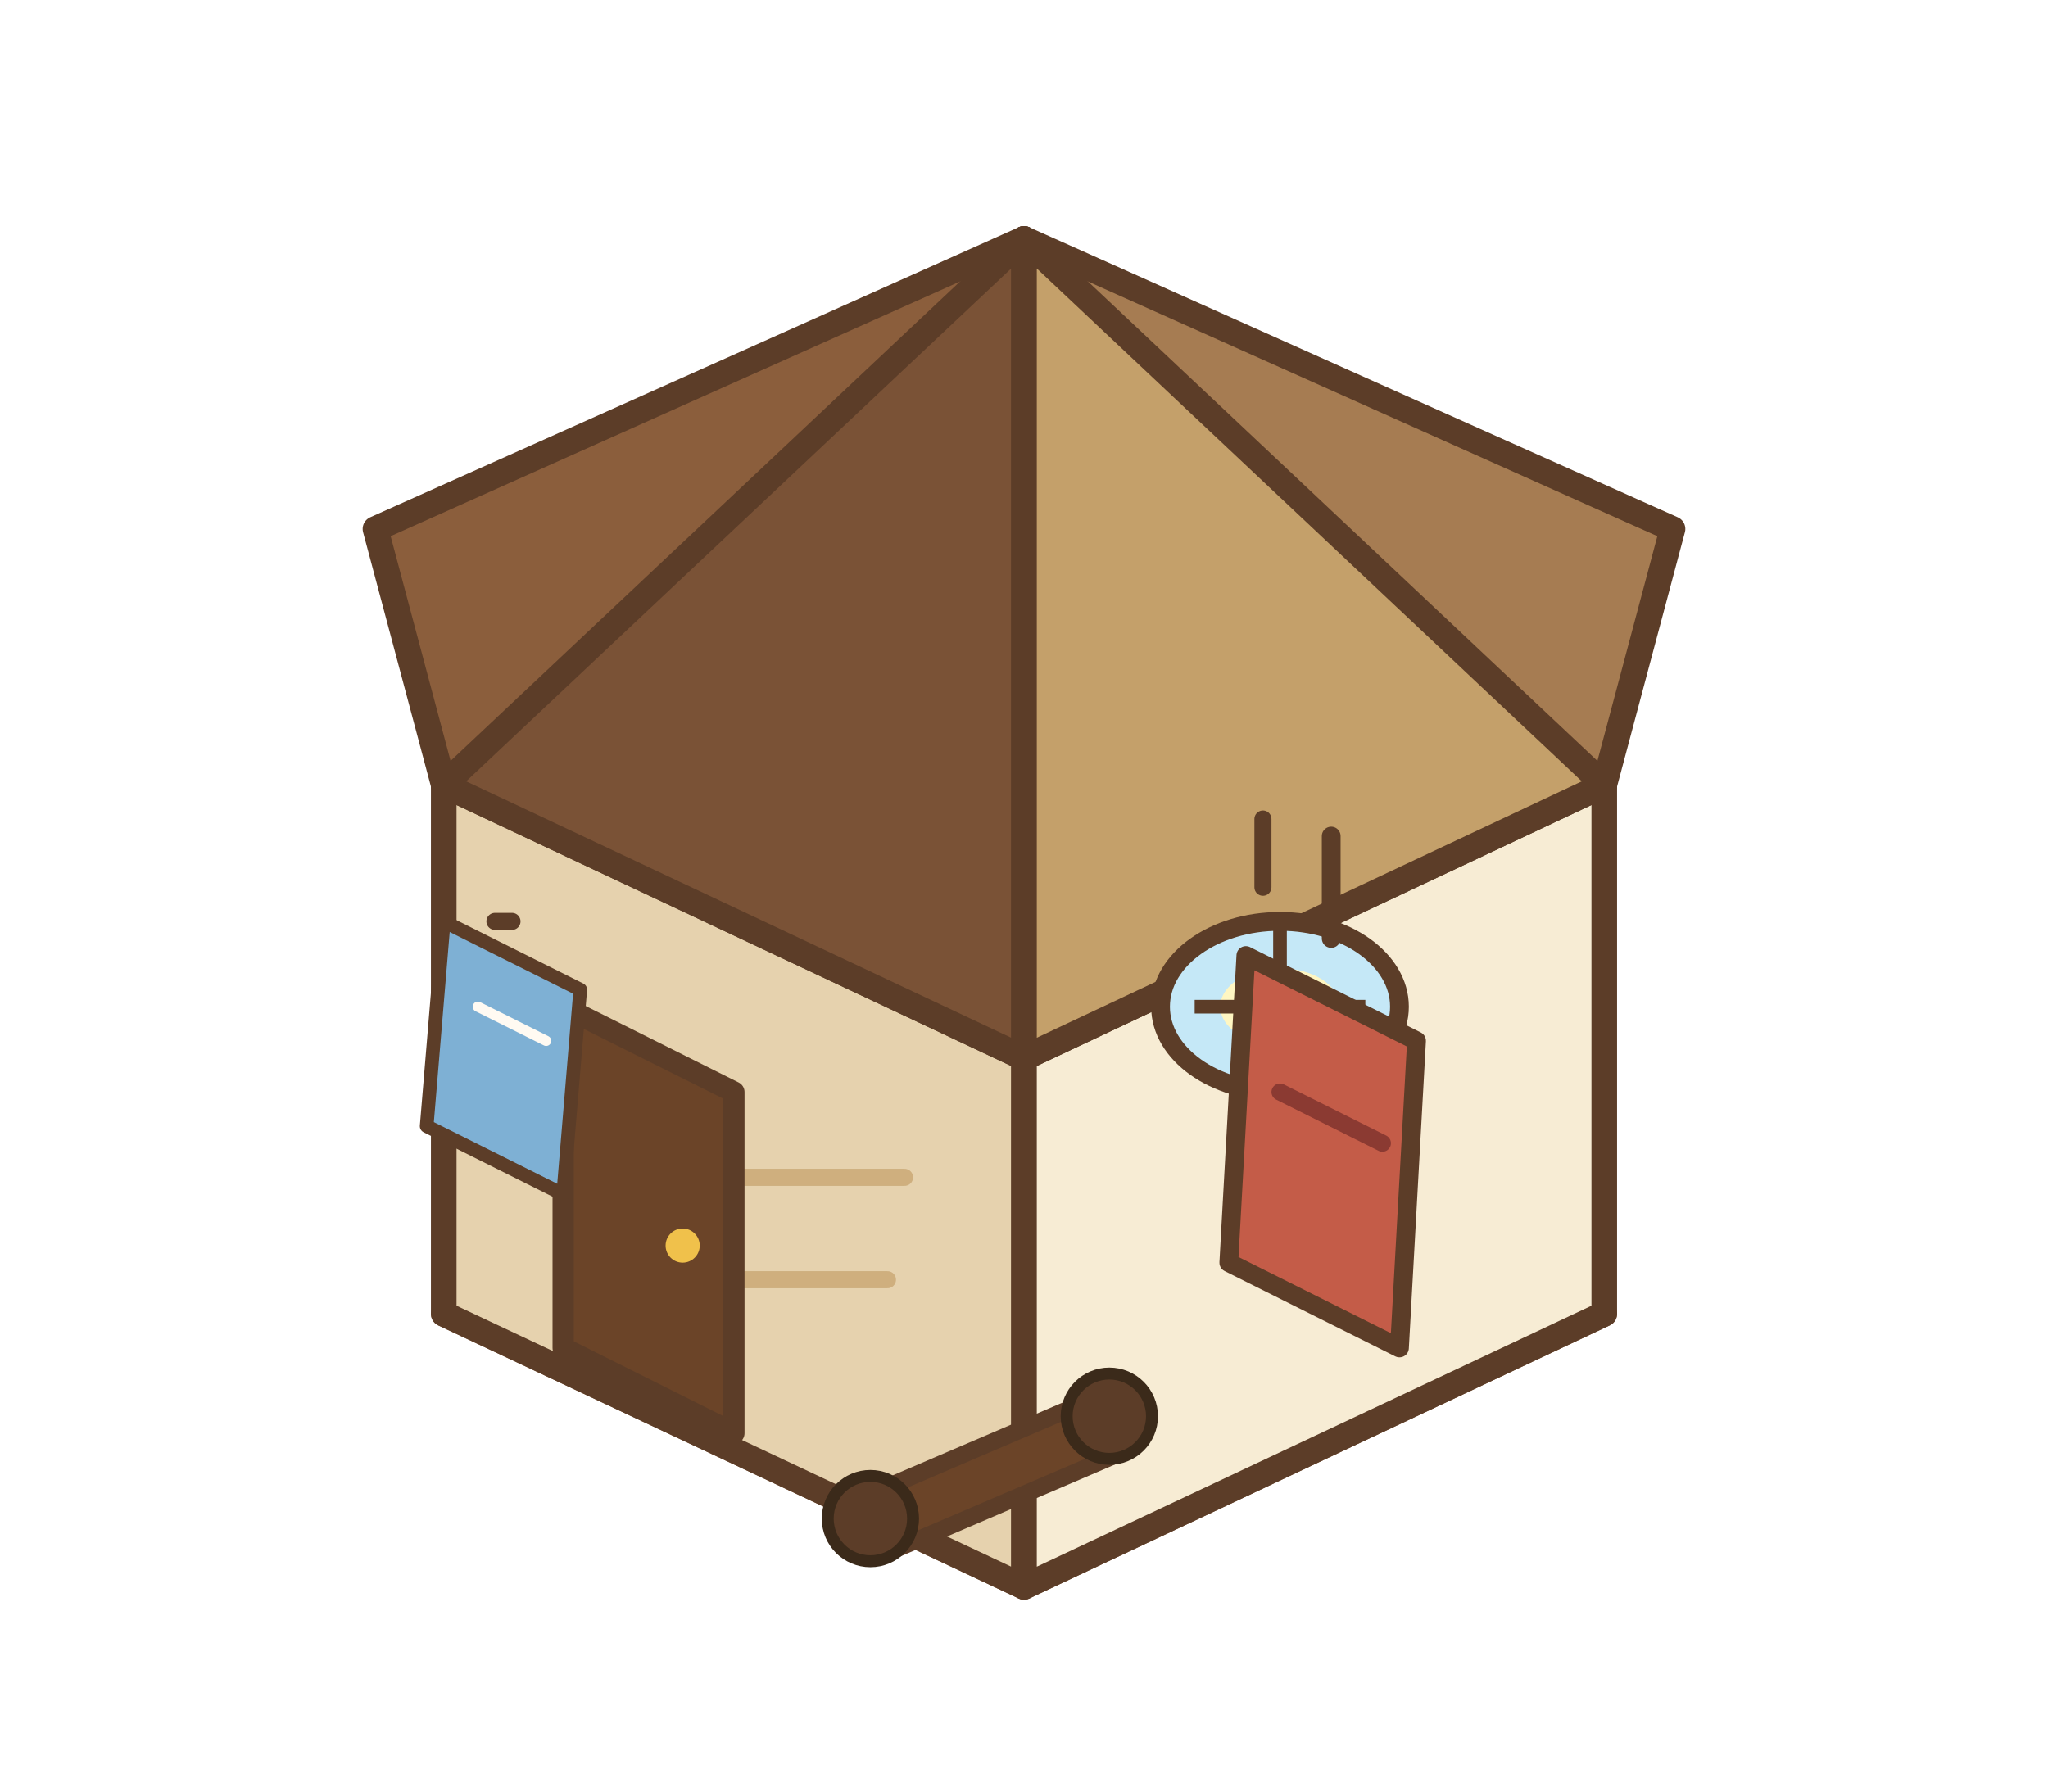
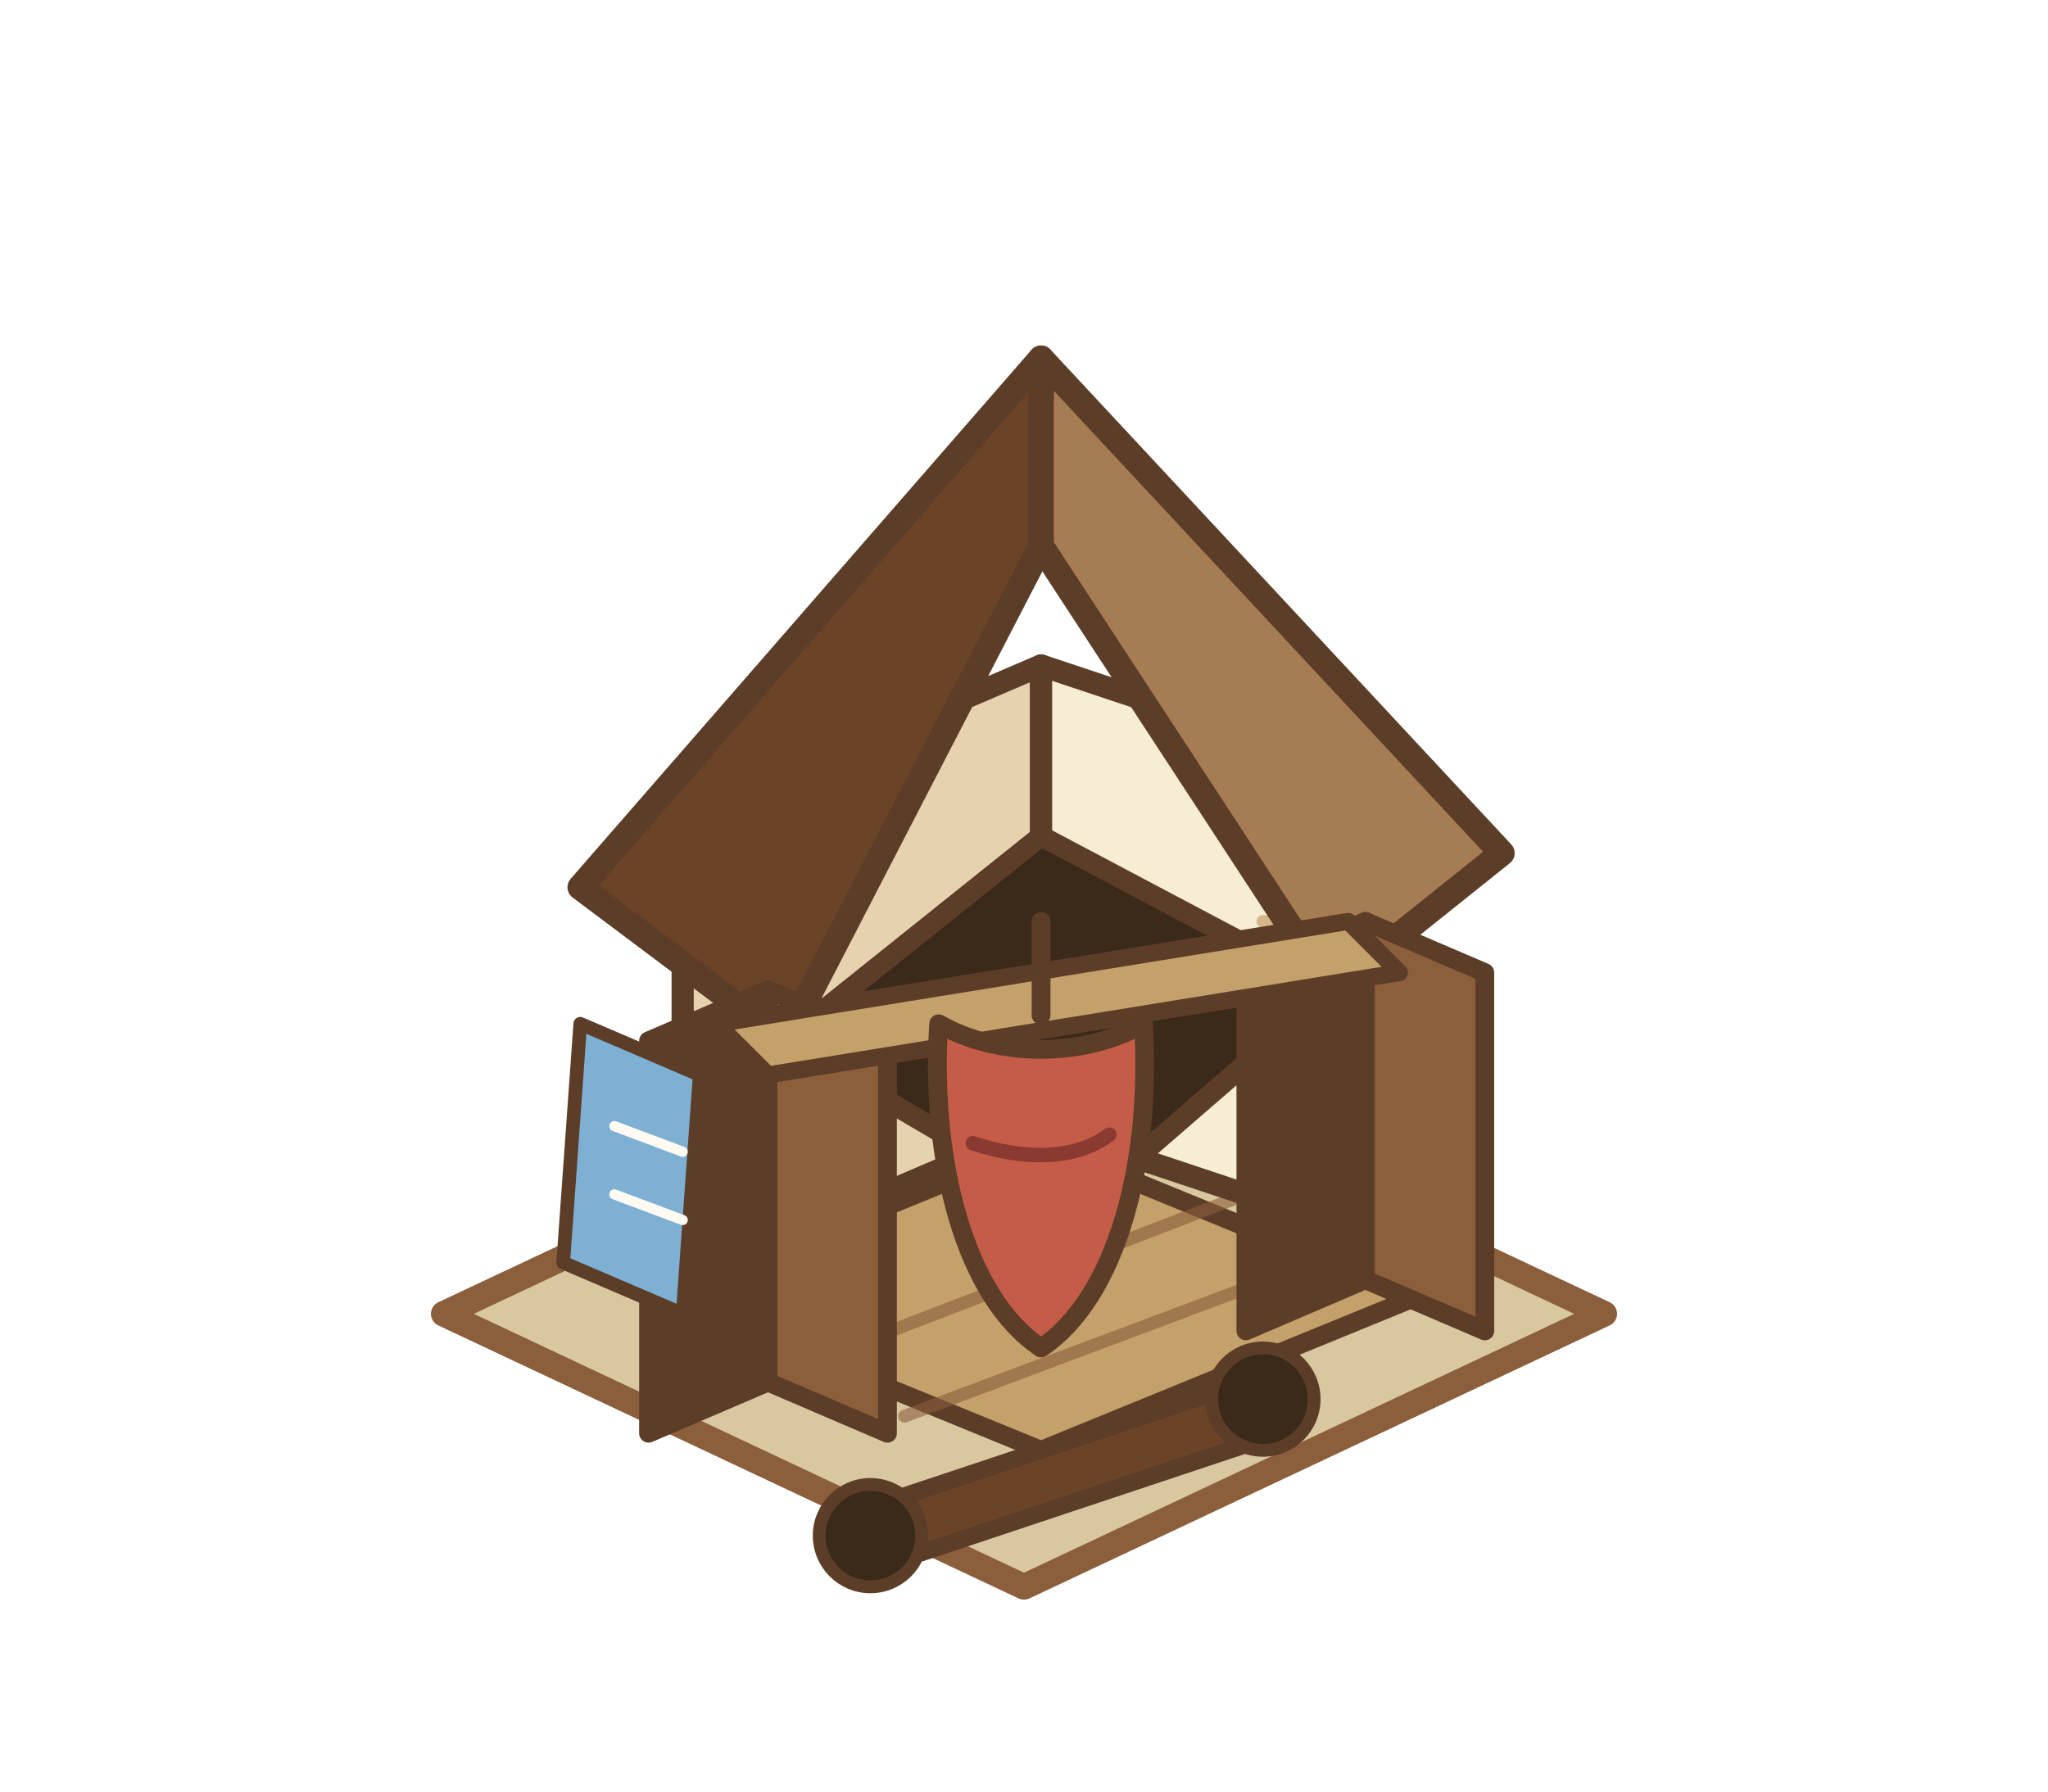
<svg xmlns="http://www.w3.org/2000/svg" viewBox="0 0 240 210" fill="none">
  <style>
    svg, svg * { pointer-events: none; }
-     .bag { transform-box: view-box; transform-origin: 156px 98px; animation: sway 3.2s ease-in-out infinite; }
-     .towel { transform-box: fill-box; transform-origin: 50% 0%; animation: cloth 3.8s ease-in-out infinite; animation-delay: -1.4s; }
-     .lamp { animation: glow 2.6s ease-in-out infinite; animation-delay: -0.6s; }
-     @keyframes sway {
-       0%, 100% { transform: rotate(-6deg); }
-       50% { transform: rotate(7deg); }
+     .bag { transform-box: view-box; transform-origin: 122px 108px; animation: hang 3.6s ease-in-out infinite; }
+     .towel { transform-box: fill-box; transform-origin: 40% 0%; animation: cloth 3.5s ease-in-out infinite; animation-delay: -1.3s; }
+     .lamp { animation: glow 2.7s ease-in-out infinite; animation-delay: -0.4s; }
+     @keyframes hang {
+       0%, 100% { transform: rotate(-3deg) skewX(-2deg); }
+       50% { transform: rotate(3deg) skewX(3deg); }
    }
    @keyframes cloth {
      0%, 100% { transform: skewX(-5deg); }
      50% { transform: skewX(6deg); }
    }
    @keyframes glow {
      0%, 100% { opacity: .28; }
-       50% { opacity: .88; }
+       50% { opacity: .9; }
    }
  </style>
  <polygon points="120,186 188,154 120,122 52,154" fill="#d9c7a0" stroke="#8b5e3c" stroke-width="3" stroke-linejoin="round" />
-   <polygon points="120,186 52,154 52,92 120,124" fill="#e6d2ae" stroke="#5c3d28" stroke-width="3" stroke-linejoin="round" />
-   <polygon points="120,186 188,154 188,92 120,124" fill="#f7ecd4" stroke="#5c3d28" stroke-width="3" stroke-linejoin="round" />
-   <polygon points="52,92 120,58 120,28 44,62" fill="#8b5e3c" stroke="#5c3d28" stroke-width="3" stroke-linejoin="round" />
-   <polygon points="188,92 120,58 120,28 196,62" fill="#a67c52" stroke="#5c3d28" stroke-width="3" stroke-linejoin="round" />
-   <polygon points="52,92 120,124 120,28" fill="#7a5236" stroke="#5c3d28" stroke-width="3" stroke-linejoin="round" />
-   <polygon points="188,92 120,124 120,28" fill="#c4a06a" stroke="#5c3d28" stroke-width="3" stroke-linejoin="round" />
-   <path d="M68 150h36M78 138h28" stroke="#c4a06a" stroke-width="2" stroke-linecap="round" opacity=".7" />
-   <polygon points="86,168 66,158 66,118 86,128" fill="#6b4428" stroke="#5c3d28" stroke-width="2.5" stroke-linejoin="round" />
-   <circle cx="80" cy="146" r="2" fill="#f0c14b" />
+   <polygon points="122,170 166,152 122,134 78,152" fill="#c4a06a" stroke="#5c3d28" stroke-width="2.2" stroke-linejoin="round" />
+   <path d="M94,160 l52,-20 M106,166 l48,-18" stroke="#8b5e3c" stroke-width="1.5" stroke-linecap="round" opacity=".6" />
+   <polygon points="80,150 122,132 122,78 80,96" fill="#e6d2ae" stroke="#5c3d28" stroke-width="2.6" stroke-linejoin="round" />
+   <polygon points="164,146 122,132 122,78 164,92" fill="#f7ecd4" stroke="#5c3d28" stroke-width="2.6" stroke-linejoin="round" />
+   <path d="M96,118 h18 M148,108 h16" stroke="#c4a06a" stroke-width="1.5" stroke-linecap="round" opacity=".7" />
+   <circle cx="146" cy="118" r="6" fill="#f0c14b" stroke="#5c3d28" stroke-width="1.5" />
+   <circle class="lamp" cx="146" cy="118" r="3.2" fill="#fff6c2" />
+   <polygon points="68,104 122,42 122,64 92,122" fill="#6b4428" stroke="#5c3d28" stroke-width="3" stroke-linejoin="round" />
+   <polygon points="176,100 122,42 122,64 156,116" fill="#a67c52" stroke="#5c3d28" stroke-width="3" stroke-linejoin="round" />
+   <polygon points="92,122 122,98 156,116 126,142" fill="#3b2a1a" stroke="#5c3d28" stroke-width="2.4" stroke-linejoin="round" />
+   <polygon points="76,168 90,162 90,116 76,122" fill="#5c3d28" stroke="#5c3d28" stroke-width="2.2" stroke-linejoin="round" />
+   <polygon points="90,162 104,168 104,122 90,116" fill="#8b5e3c" stroke="#5c3d28" stroke-width="2.2" stroke-linejoin="round" />
+   <polygon points="146,156 160,150 160,108 146,114" fill="#5c3d28" stroke="#5c3d28" stroke-width="2.2" stroke-linejoin="round" />
+   <polygon points="160,150 174,156 174,114 160,108" fill="#8b5e3c" stroke="#5c3d28" stroke-width="2.2" stroke-linejoin="round" />
+   <polygon points="84,120 158,108 164,114 90,126" fill="#c4a06a" stroke="#5c3d28" stroke-width="2" stroke-linejoin="round" />
  <g class="towel">
-     <path d="M58 108h2" stroke="#5c3d28" stroke-width="2" stroke-linecap="round" />
-     <polygon points="52,108 68,116 66,140 50,132" fill="#7eb0d4" stroke="#5c3d28" stroke-width="1.6" stroke-linejoin="round" />
-     <path d="M56 118l8 4" stroke="#fffaf2" stroke-width="1.2" stroke-linecap="round" />
+     <polygon points="68,120 82,126 80,154 66,148" fill="#7eb0d4" stroke="#5c3d28" stroke-width="1.6" stroke-linejoin="round" />
+     <path d="M72,132 l8,3 M72,140 l8,3" stroke="#fffaf2" stroke-width="1.2" stroke-linecap="round" />
  </g>
-   <ellipse cx="150" cy="118" rx="14" ry="10" fill="#c5e8f7" stroke="#5c3d28" stroke-width="2.2" />
-   <ellipse class="lamp" cx="150" cy="118" rx="7" ry="4.5" fill="#fff6c2" />
-   <path d="M150 108v20M140 118h20" stroke="#5c3d28" stroke-width="1.6" />
-   <path d="M148 96v8" stroke="#5c3d28" stroke-width="2" stroke-linecap="round" />
  <g class="bag">
-     <path d="M156 98v12" stroke="#5c3d28" stroke-width="2.2" stroke-linecap="round" />
-     <polygon points="146,112 166,122 164,158 144,148" fill="#c45c48" stroke="#5c3d28" stroke-width="2.2" stroke-linejoin="round" />
-     <path d="M150 128l12 6" stroke="#8b3a32" stroke-width="2" stroke-linecap="round" />
+     <path d="M122,108 v11" stroke="#5c3d28" stroke-width="2.2" stroke-linecap="round" />
+     <path d="M110,120 c-1,16 3,32 12,38 c9,-6 13,-22 12,-38 c-7,4 -17,4 -24,0 z" fill="#c45c48" stroke="#5c3d28" stroke-width="2.2" stroke-linejoin="round" />
+     <path d="M114,134 c6,2 12,2 16,-1" stroke="#8b3a32" stroke-width="1.7" stroke-linecap="round" />
  </g>
-   <polygon points="100,176 128,164 132,170 104,182" fill="#6b4428" stroke="#5c3d28" stroke-width="2" stroke-linejoin="round" />
-   <circle cx="102" cy="178" r="5" fill="#5c3d28" stroke="#3b2a1a" stroke-width="1.4" />
-   <circle cx="130" cy="166" r="5" fill="#5c3d28" stroke="#3b2a1a" stroke-width="1.4" />
+   <polygon points="98,178 146,162 150,168 102,184" fill="#6b4428" stroke="#5c3d28" stroke-width="2" stroke-linejoin="round" />
+   <circle cx="102" cy="180" r="6" fill="#3b2a1a" stroke="#5c3d28" stroke-width="1.5" />
+   <circle cx="148" cy="164" r="6" fill="#3b2a1a" stroke="#5c3d28" stroke-width="1.5" />
</svg>
